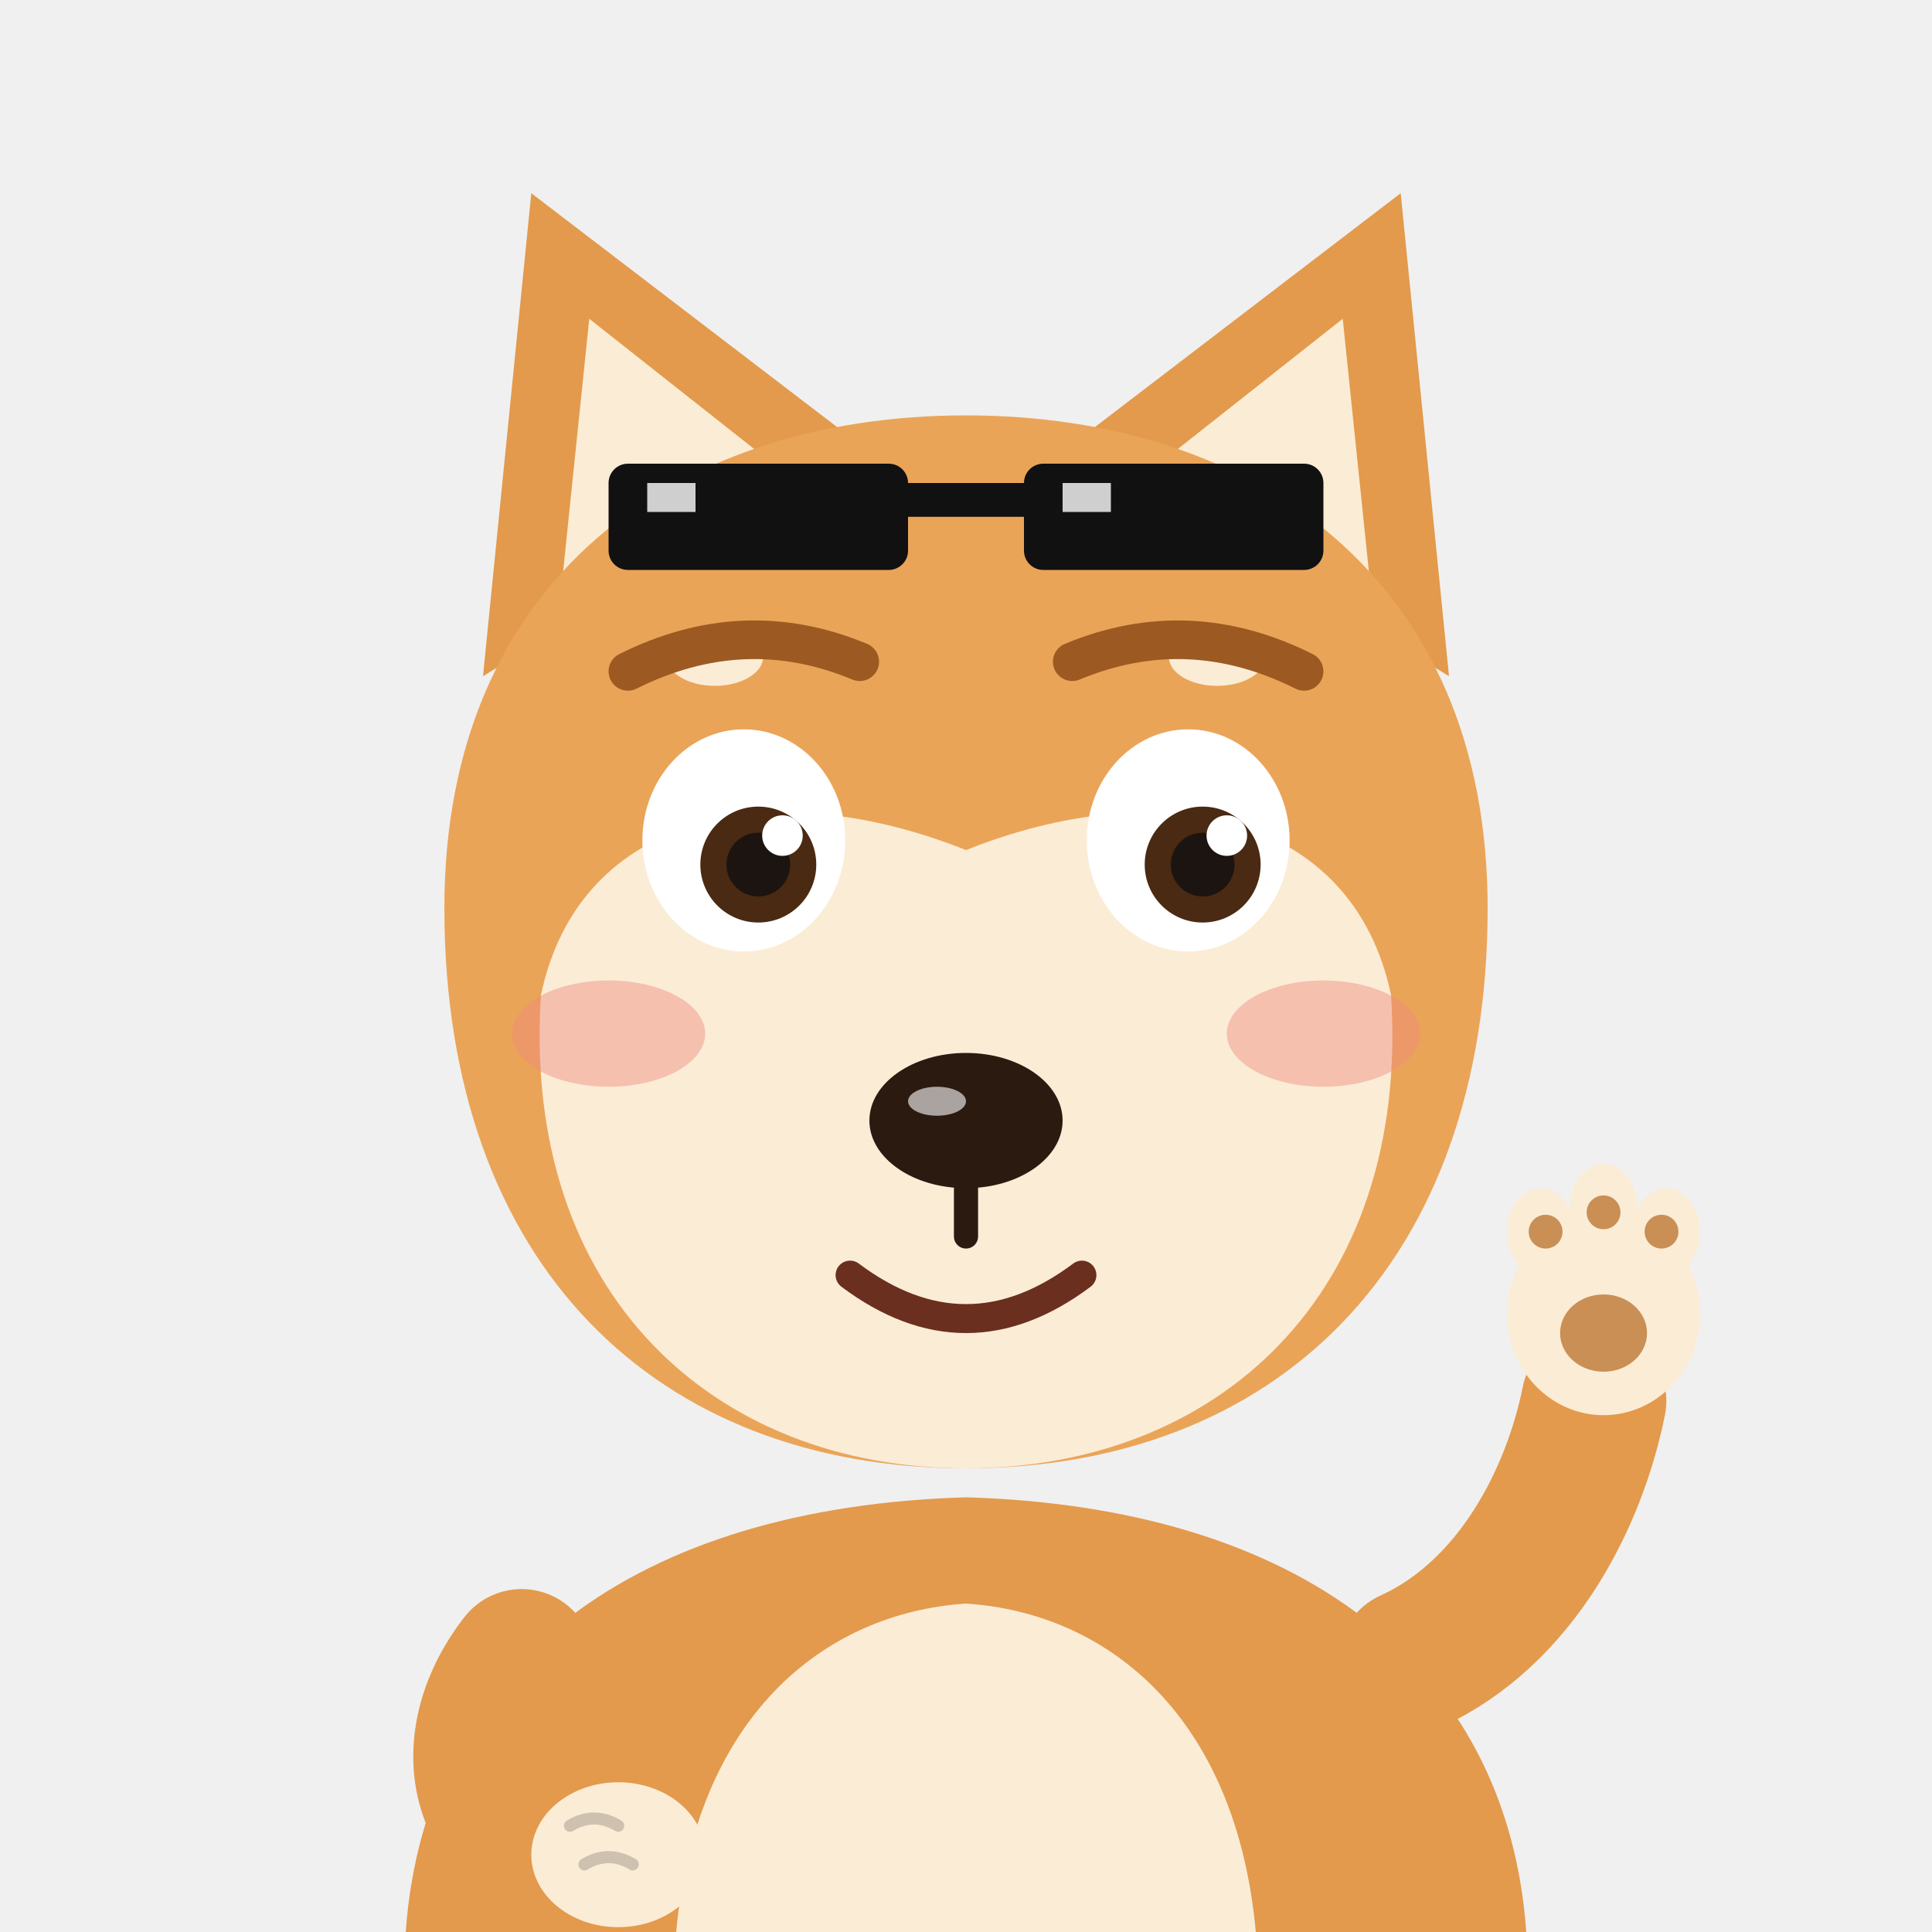
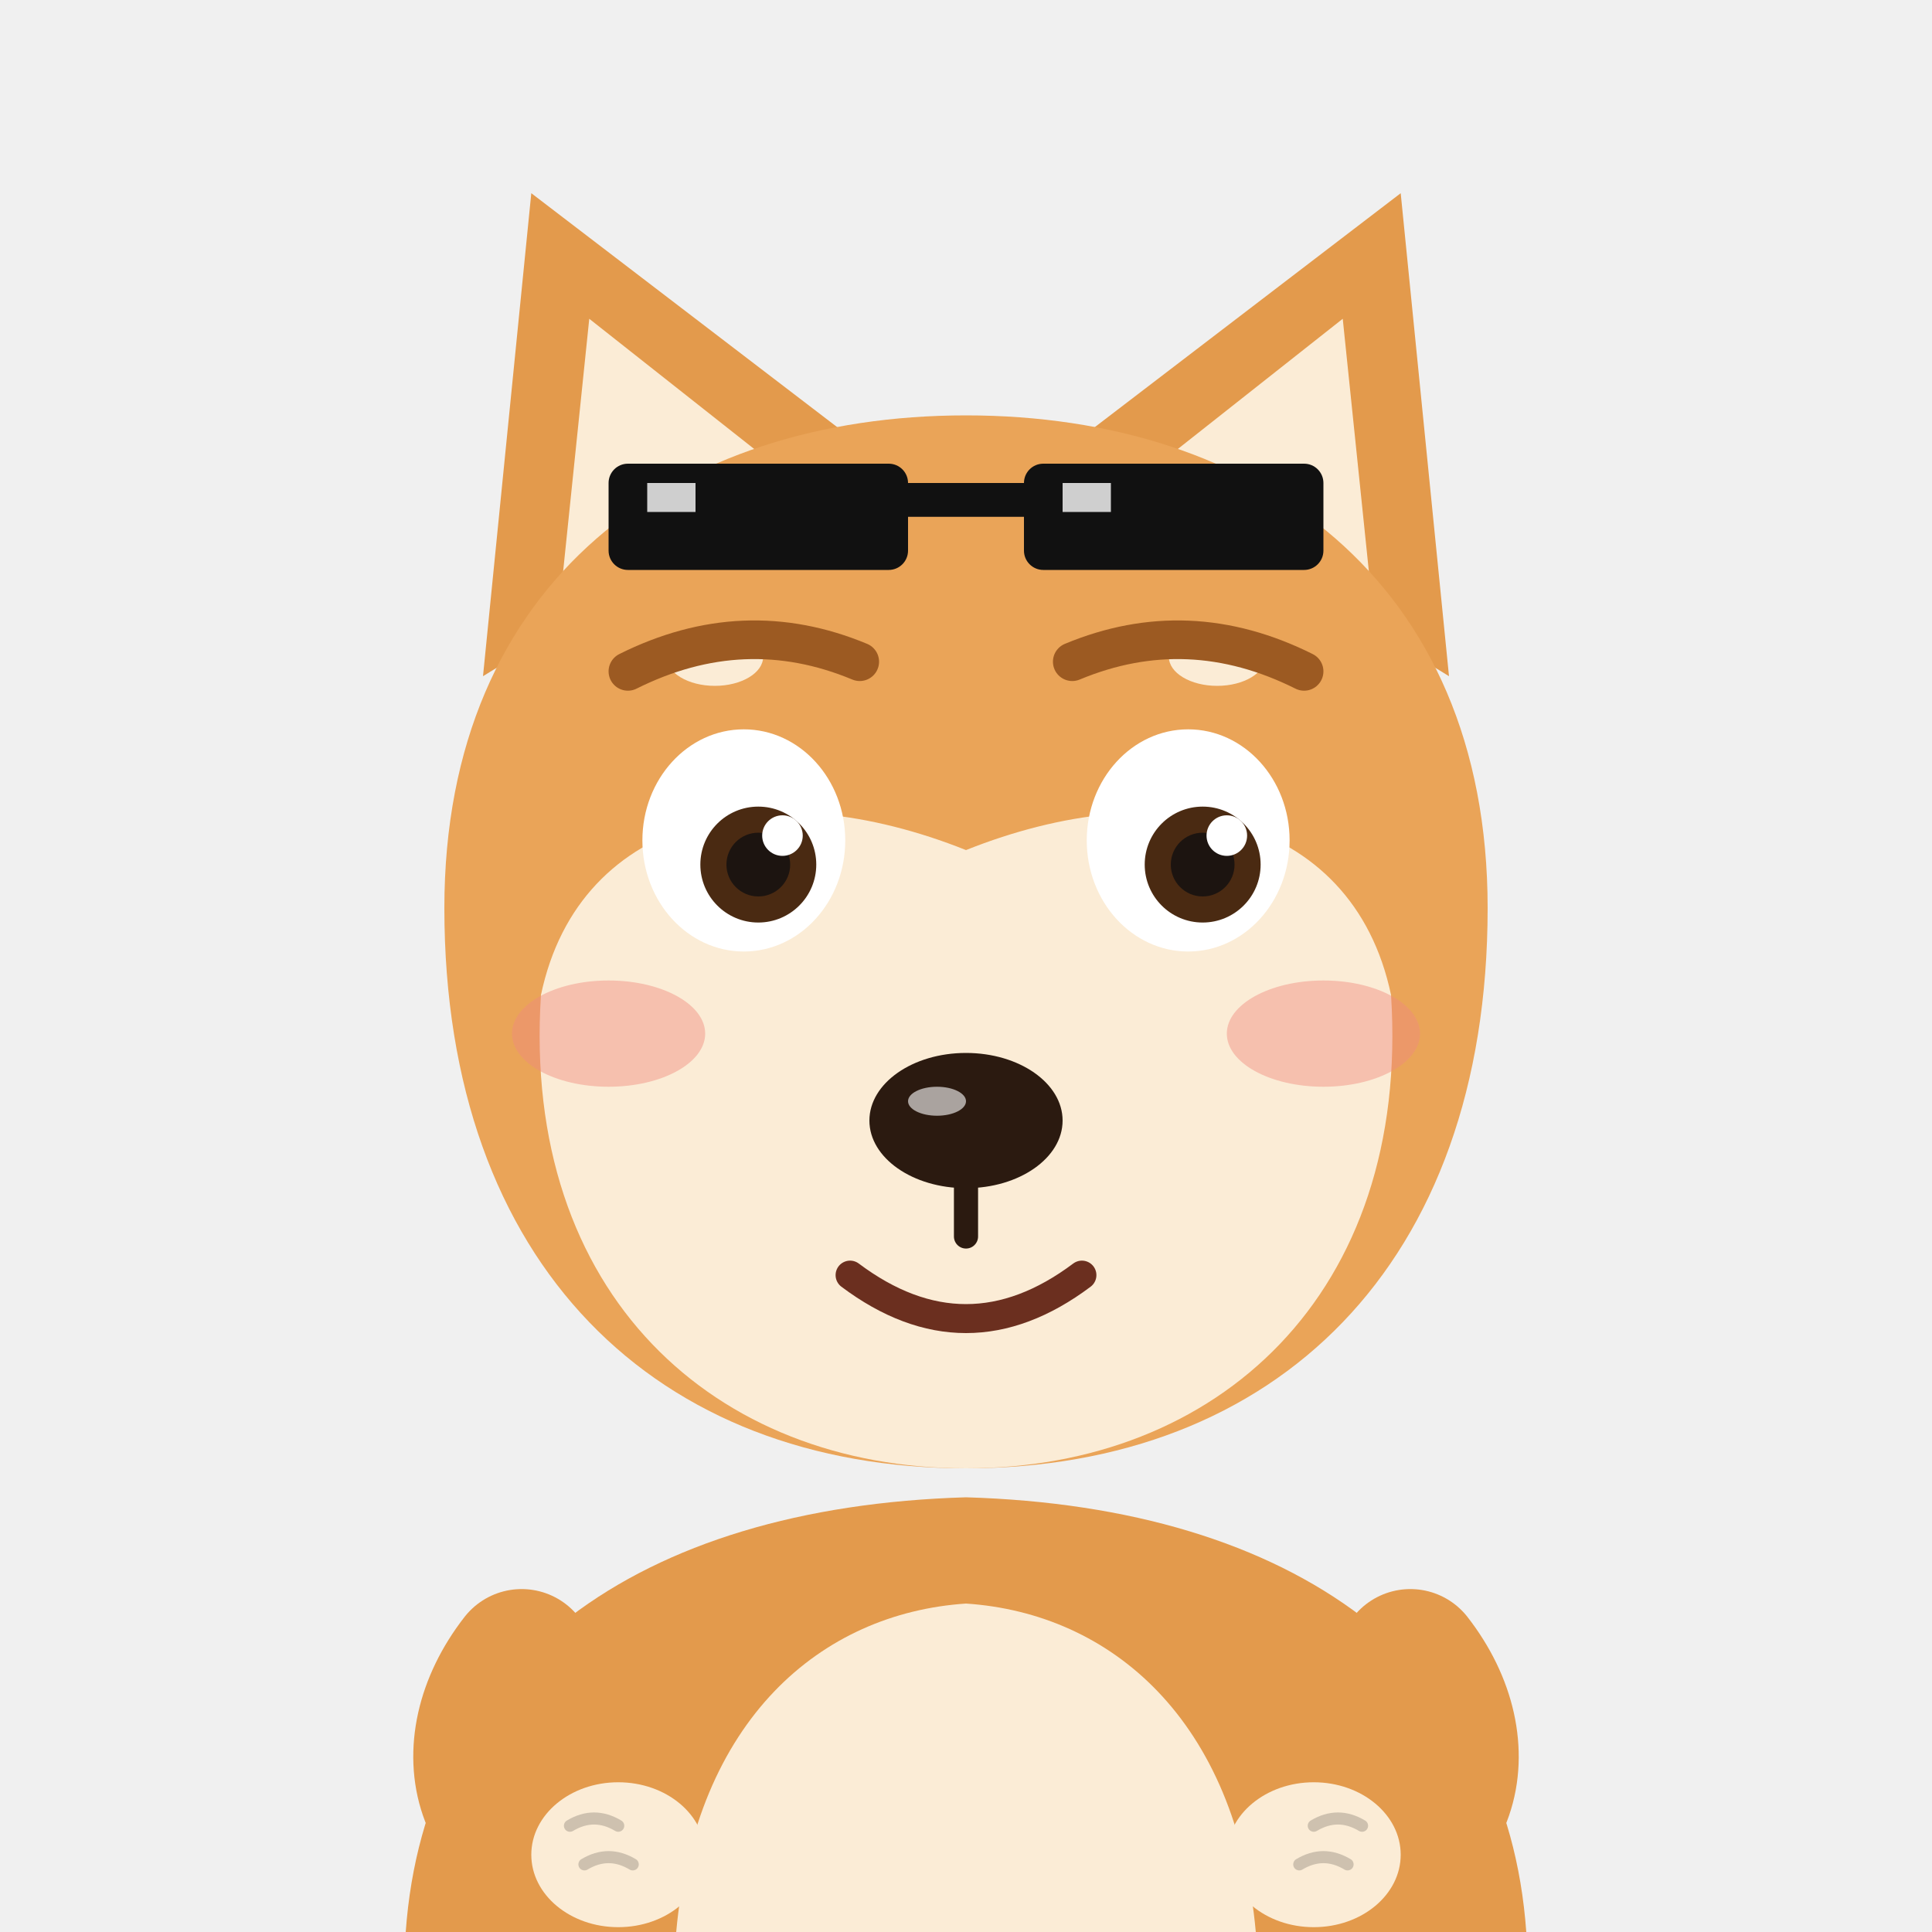
<svg xmlns="http://www.w3.org/2000/svg" viewBox="0 0 400 400" class="dg">
  <style>
.dg-body{transform-origin:200px 400px;animation:dgSway 5s ease-in-out infinite}
@keyframes dgSway{0%,100%{transform:rotate(-1.5deg)}50%{transform:rotate(1.5deg)}}
.dg-eyes{transform-origin:200px 174px;animation:dgBlink 4.4s infinite}
@keyframes dgBlink{0%,91%,100%{transform:scaleY(1)}94%{transform:scaleY(.08)}}
.dg-pup{animation:dgLook 7.5s ease-in-out infinite;transition:transform .3s}
@keyframes dgLook{0%,40%,100%{transform:translate(0,0)}48%,62%{transform:translate(6px,-1px)}70%,80%{transform:translate(-6px,0)}}
.dg-earl{transform-origin:140px 110px;animation:dgEar 3.6s ease-in-out infinite}
.dg-earr{transform-origin:260px 110px;animation:dgEar 3.6s ease-in-out infinite reverse}
@keyframes dgEar{0%,80%,100%{transform:rotate(0)}88%{transform:rotate(-8deg)}}
- .dg-armr{transform-origin:292px 344px;animation:dgWave 2.8s ease-in-out infinite}
- @keyframes dgWave{0%,60%,100%{transform:rotate(0)}70%{transform:rotate(-14deg)}80%{transform:rotate(6deg)}90%{transform:rotate(-10deg)}}
+ .dg-armr{transform-origin:292px 344px;animation:dgRestR 3.6s ease-in-out infinite}
+ @keyframes dgRestR{0%,100%{transform:rotate(0)}50%{transform:rotate(4deg)}}
.dg-arml{transform-origin:108px 344px;animation:dgRest 3.6s ease-in-out infinite}
@keyframes dgRest{0%,100%{transform:rotate(0)}50%{transform:rotate(-4deg)}}
.dg-happy,.dg-angry,.dg-bhappy,.dg-bangry,.dg-eyeshappy,.dg-steam,.dg-red,.dg-talk,.dg-spark{opacity:0}
.dg-happy,.dg-angry,.dg-norm,.dg-talk{transition:opacity .2s}
.mood-happy .dg-norm,.mood-happy .dg-bnorm,.mood-happy .dg-eyes{opacity:0}
.mood-happy .dg-happy,.mood-happy .dg-bhappy,.mood-happy .dg-eyeshappy,.mood-happy .dg-spark{opacity:1}
.mood-happy .dg-body{animation:dgJump .55s ease-in-out infinite}
@keyframes dgJump{0%,100%{transform:translateY(0)}50%{transform:translateY(-14px)}}
.mood-happy .dg-blush{opacity:.8}
.mood-happy .dg-armr{animation:dgCheer .55s ease-in-out infinite}
- @keyframes dgCheer{0%,100%{transform:rotate(-8deg)}50%{transform:rotate(-26deg)}}
+ @keyframes dgCheer{0%,100%{transform:rotate(-150deg)}50%{transform:rotate(-172deg)}}
.mood-happy .dg-arml{animation:dgCheerL .55s ease-in-out infinite}
- @keyframes dgCheerL{0%,100%{transform:rotate(0)}50%{transform:rotate(14deg)}}
+ @keyframes dgCheerL{0%,100%{transform:rotate(150deg)}50%{transform:rotate(172deg)}}
.dg-spark{animation:dgSpark 1.2s ease-in-out infinite}
@keyframes dgSpark{0%,100%{transform:scale(.6)}50%{transform:scale(1.15)}}
.mood-angry .dg-norm,.mood-angry .dg-bnorm{opacity:0}
.mood-angry .dg-angry,.mood-angry .dg-bangry,.mood-angry .dg-steam{opacity:1}
.mood-angry .dg-red{opacity:.35}
.mood-angry .dg-body{animation:dgShake .18s linear infinite}
@keyframes dgShake{0%,100%{transform:translateX(0)}25%{transform:translateX(-3px)}75%{transform:translateX(3px)}}
.mood-angry .dg-pup{animation:none;transform:translate(0,3px)}
.mood-angry .dg-earl{animation:none;transform:rotate(-18deg)}.mood-angry .dg-earr{animation:none;transform:rotate(18deg)}
.mood-angry .dg-armr{animation:dgFist .3s ease-in-out infinite}
@keyframes dgFist{0%,100%{transform:rotate(4deg)}50%{transform:rotate(-8deg)}}
.dg-steam{animation:dgSteam 1.4s ease-out infinite}
@keyframes dgSteam{0%{transform:translateY(8px) scale(.6)}100%{transform:translateY(-28px) scale(1.3)}}
.thinking .dg-pup{animation:none;transform:translate(7px,-7px)}
- .thinking .dg-armr{animation:none;transform:rotate(-34deg) translate(-26px,14px)}
+ .thinking .dg-armr{animation:none;transform:rotate(100deg)}
.talking:not(.mood-happy):not(.mood-angry) .dg-norm{opacity:0}
.talking:not(.mood-happy):not(.mood-angry) .dg-talk{opacity:1}
.dg-talkin{transform-origin:200px 270px;animation:dgTalk .32s ease-in-out infinite alternate}
@keyframes dgTalk{from{transform:scaleY(.35)}to{transform:scaleY(1)}}
.poked .dg-body{animation:dgPoke .7s cubic-bezier(.3,1.8,.5,1)}
@keyframes dgPoke{0%{transform:scale(1,1)}20%{transform:scale(1.08,.9) translateY(10px)}50%{transform:scale(.95,1.08) translateY(-18px)}100%{transform:none}}
.poked .dg-pup{animation:none;transform:scale(.7);transform-box:fill-box;transform-origin:center}
.poked .dg-bnorm{opacity:0}.poked .dg-bhappy{opacity:1;transform:translateY(-8px)}
.poked .dg-norm{opacity:0}.poked .dg-talk{opacity:1}.poked .dg-talkin{animation:none}
+ .poked .dg-armr{animation:none;transform:rotate(-60deg)}.poked .dg-arml{animation:none;transform:rotate(60deg)}
.poked .dg-earl{animation:none;transform:rotate(12deg)}.poked .dg-earr{animation:none;transform:rotate(-12deg)}
</style>
  <g class="dg-body">
    <path d="M84 400 C88 344 132 312 200 310 C268 312 312 344 316 400 Z" fill="#e39a4c" />
    <path d="M140 400 C144 356 170 334 200 332 C230 334 256 356 260 400 Z" fill="#fbecd6" />
    <g class="dg-earl">
      <path d="M100 140 L110 40 L178 92 Z" fill="#e39a4c" />
      <path d="M116 124 L122 66 L160 96 Z" fill="#fbecd6" />
    </g>
    <g class="dg-earr">
      <path d="M300 140 L290 40 L222 92 Z" fill="#e39a4c" />
      <path d="M284 124 L278 66 L240 96 Z" fill="#fbecd6" />
    </g>
    <path d="M92 188 C92 120 140 86 200 86 C260 86 308 120 308 188 C308 262 264 304 200 304 C136 304 92 262 92 188 Z" fill="#eaa458" />
    <ellipse class="dg-red" cx="200" cy="196" rx="104" ry="106" fill="#ff3b30" />
    <path d="M112 206 C120 168 160 160 200 176 C240 160 280 168 288 206 C292 268 252 304 200 304 C148 304 108 268 112 206 Z" fill="#fbecd6" />
    <ellipse cx="148" cy="136" rx="10" ry="6" fill="#fbecd6" />
    <ellipse cx="252" cy="136" rx="10" ry="6" fill="#fbecd6" />
    <ellipse cx="200" cy="232" rx="20" ry="14" fill="#2b1a10" />
    <ellipse cx="194" cy="228" rx="6" ry="3" fill="#fff" opacity=".6" />
    <path d="M200 246 L200 256" stroke="#2b1a10" stroke-width="5" stroke-linecap="round" />
    <g transform="translate(0 -2)">
      <rect x="126" y="98" width="62" height="22" rx="4" fill="#111" />
      <rect x="212" y="98" width="62" height="22" rx="4" fill="#111" />
      <rect x="186" y="102" width="28" height="7" fill="#111" />
      <rect x="134" y="102" width="10" height="6" fill="#fff" opacity=".8" />
      <rect x="220" y="102" width="10" height="6" fill="#fff" opacity=".8" />
    </g>
    <ellipse class="dg-blush" cx="126" cy="214" rx="20" ry="11" fill="#f08a7e" opacity=".45" />
    <ellipse class="dg-blush" cx="274" cy="214" rx="20" ry="11" fill="#f08a7e" opacity=".45" />
    <g stroke="#9c5a22" stroke-width="8" stroke-linecap="round" fill="none">
      <path class="dg-bnorm" d="M130 139 Q154 127 178 137" />
      <path class="dg-bnorm" d="M222 137 Q246 127 270 139" />
      <path class="dg-bhappy" d="M130 133 Q154 115 178 129" />
      <path class="dg-bhappy" d="M222 129 Q246 115 270 133" />
      <path class="dg-bangry" d="M130 129 L178 149" />
      <path class="dg-bangry" d="M270 129 L222 149" />
    </g>
    <g class="dg-eyes">
      <ellipse cx="154" cy="174" rx="21" ry="23" fill="#fff" />
      <ellipse cx="246" cy="174" rx="21" ry="23" fill="#fff" />
      <g class="dg-pup">
        <circle cx="157" cy="179" r="12" fill="#4a2a12" />
        <circle cx="249" cy="179" r="12" fill="#4a2a12" />
        <circle cx="157" cy="179" r="6.6" fill="#1c1410" />
        <circle cx="249" cy="179" r="6.6" fill="#1c1410" />
        <circle cx="162" cy="173" r="4.2" fill="#fff" />
        <circle cx="254" cy="173" r="4.2" fill="#fff" />
      </g>
    </g>
    <g class="dg-eyeshappy" stroke="#2b1a10" stroke-width="8" stroke-linecap="round" fill="none">
      <path d="M134 180 Q154 158 174 180" />
      <path d="M226 180 Q246 158 266 180" />
    </g>
    <path class="dg-norm" d="M176 264 Q200 282 224 264" fill="none" stroke="#6b2f1f" stroke-width="6" stroke-linecap="round" />
    <g class="dg-talk">
      <g class="dg-talkin">
        <ellipse cx="200" cy="270" rx="18" ry="14" fill="#6b2f1f" />
        <ellipse cx="200" cy="277" rx="10" ry="5" fill="#e5645a" />
      </g>
    </g>
    <g class="dg-happy">
      <path d="M168 258 Q200 304 232 258 Z" fill="#6b2f1f" />
      <path d="M176 260 L224 260 L220 267 L180 267 Z" fill="#fff" />
      <ellipse cx="200" cy="284" rx="14" ry="6" fill="#e5645a" />
    </g>
    <g class="dg-angry">
      <path d="M176 280 Q200 256 224 280 Q200 270 176 280 Z" fill="#6b2f1f" />
      <path d="M186 274 L214 274" stroke="#fff" stroke-width="5" stroke-linecap="round" />
    </g>
    <g class="dg-steam" fill="#fff" opacity=".85">
      <circle cx="96" cy="104" r="14" />
      <circle cx="82" cy="86" r="10" />
      <circle cx="304" cy="104" r="14" />
      <circle cx="318" cy="86" r="10" />
    </g>
    <g class="dg-spark" fill="#ffd23f">
      <path d="M64 120 l6 14 14 6 -14 6 -6 14 -6 -14 -14 -6 14 -6z" />
      <path d="M332 120 l5 12 12 5 -12 5 -5 12 -5 -12 -12 -5 12 -5z" />
    </g>
    <g class="dg-arml">
      <path d="M108 344 C94 362 100 384 124 386" fill="none" stroke="#e39a4c" stroke-width="30" stroke-linecap="round" />
      <ellipse cx="128" cy="384" rx="18" ry="15" fill="#fbecd6" />
      <path d="M118 378 q5 -3 10 0 M121 386 q5 -3 10 0" fill="none" stroke="#000" stroke-opacity=".18" stroke-width="2.5" stroke-linecap="round" />
    </g>
    <g class="dg-armr">
-       <path d="M292 344 C314 334 326 310 330 290" fill="none" stroke="#e39a4c" stroke-width="30" stroke-linecap="round" />
-       <g transform="translate(332 272)">
-         <ellipse cx="0" cy="0" rx="20" ry="21" fill="#fbecd6" />
-         <g fill="#fbecd6">
-           <ellipse cx="-13" cy="-17" rx="7" ry="9" />
-           <ellipse cx="0" cy="-22" rx="7" ry="9" />
-           <ellipse cx="13" cy="-17" rx="7" ry="9" />
-         </g>
-         <ellipse cx="0" cy="4" rx="9" ry="8" fill="#c98f55" />
-         <g fill="#c98f55">
-           <circle cx="-12" cy="-17" r="3.5" />
-           <circle cx="0" cy="-21" r="3.5" />
-           <circle cx="12" cy="-17" r="3.5" />
-         </g>
-       </g>
+       <path d="M292 344 C306 362 300 384 276 386" fill="none" stroke="#e39a4c" stroke-width="30" stroke-linecap="round" />
+       <ellipse cx="272" cy="384" rx="18" ry="15" fill="#fbecd6" />
+       <path d="M282 378 q-5 -3 -10 0 M279 386 q-5 -3 -10 0" fill="none" stroke="#000" stroke-opacity=".18" stroke-width="2.5" stroke-linecap="round" />
    </g>
  </g>
</svg>
